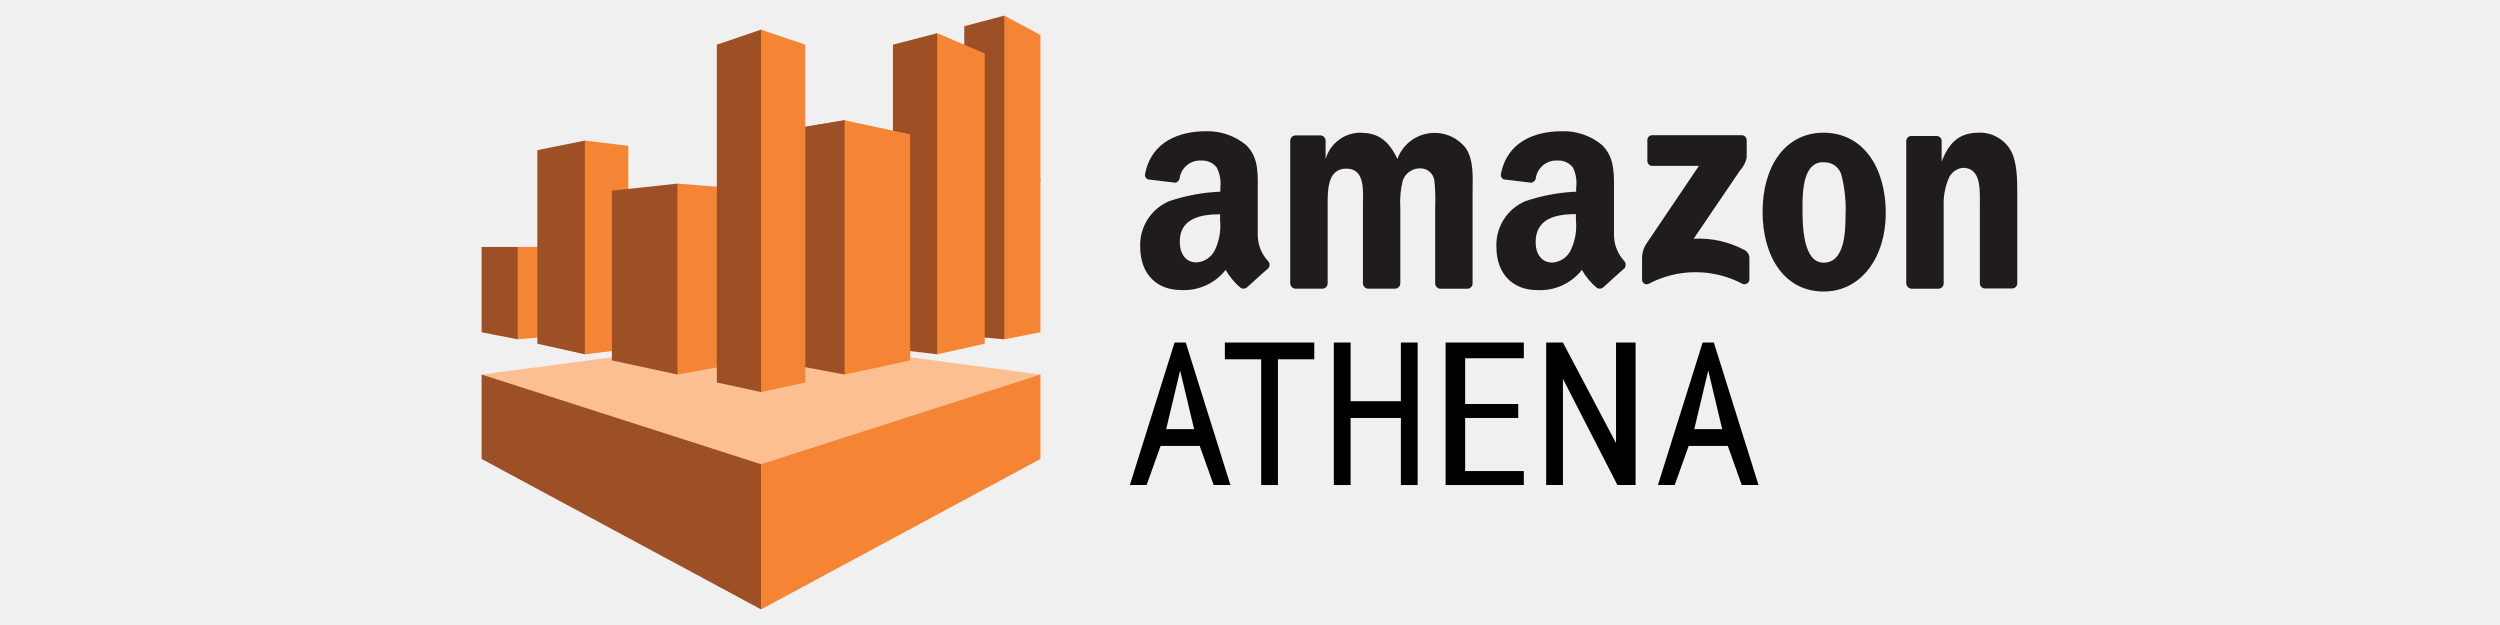
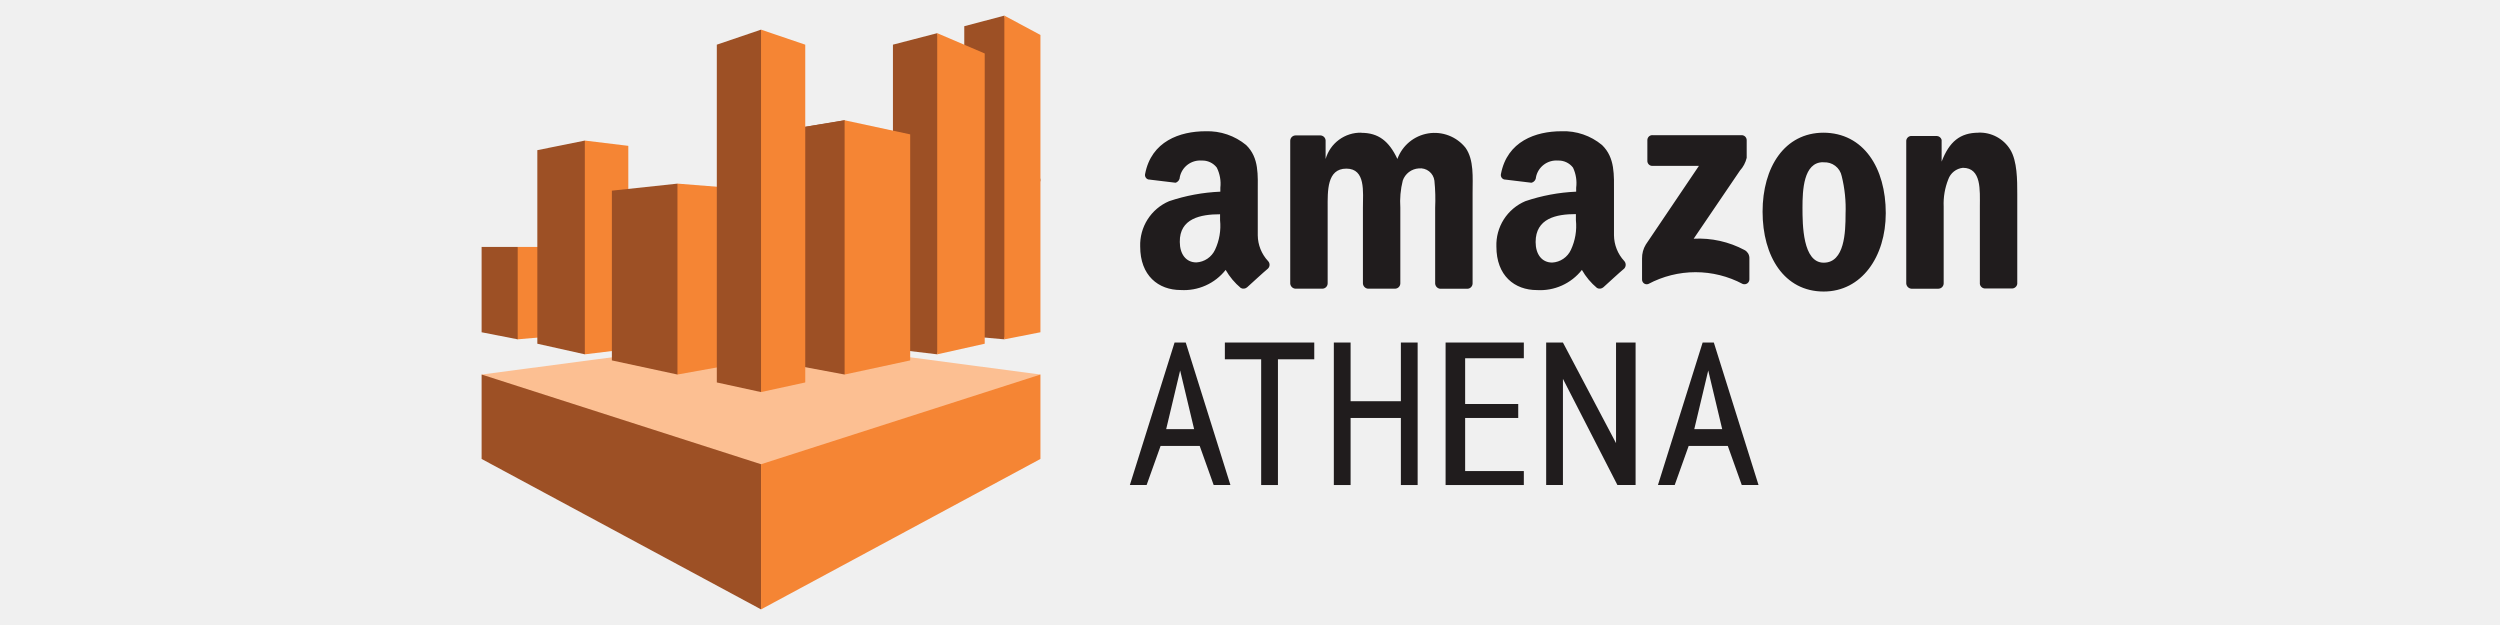
<svg xmlns="http://www.w3.org/2000/svg" width="160" height="40" viewBox="0 0 160 40" fill="none">
  <g clip-path="url(#clip0_1011_265)">
-     <path d="M98.955 31.042V21.922H100.028L103.426 28.36V21.922H104.678V31.042H103.515L100.028 24.247V31.042H98.955Z" fill="black" />
+     <path d="M98.955 31.042V21.922H100.028L103.426 28.36V21.922H104.678V31.042H103.515L100.028 24.247V31.042H98.955Z" fill="#201C1D" />
    <path d="M77.163 8.4C75.511 8.4 73.685 9.04 73.287 11.133C73.278 11.171 73.277 11.21 73.283 11.249C73.29 11.288 73.304 11.325 73.324 11.358C73.345 11.392 73.372 11.42 73.404 11.443C73.436 11.466 73.473 11.482 73.511 11.49H73.539L75.234 11.695C75.312 11.672 75.38 11.625 75.429 11.561C75.478 11.496 75.505 11.418 75.506 11.337C75.57 11.02 75.747 10.737 76.005 10.541C76.263 10.346 76.584 10.251 76.906 10.275C77.092 10.267 77.277 10.304 77.446 10.383C77.615 10.461 77.762 10.579 77.875 10.727C78.073 11.126 78.153 11.574 78.102 12.017V12.267C76.986 12.314 75.882 12.518 74.823 12.876C74.257 13.116 73.777 13.523 73.447 14.041C73.116 14.56 72.951 15.166 72.972 15.781C72.972 17.636 74.131 18.562 75.569 18.562C76.116 18.595 76.663 18.495 77.163 18.271C77.664 18.047 78.103 17.705 78.442 17.274C78.694 17.715 79.023 18.107 79.412 18.432C79.477 18.467 79.55 18.481 79.623 18.472C79.696 18.463 79.764 18.433 79.819 18.384C80.177 18.064 80.789 17.49 81.151 17.188C81.216 17.124 81.252 17.037 81.252 16.945C81.252 16.855 81.216 16.767 81.151 16.703C80.736 16.255 80.502 15.668 80.497 15.057V12.36C80.497 11.201 80.594 10.098 79.752 9.282C79.025 8.683 78.105 8.37 77.163 8.4ZM99.937 8.4C98.285 8.4 96.459 9.04 96.061 11.133C96.052 11.171 96.05 11.21 96.056 11.249C96.063 11.288 96.077 11.325 96.097 11.358C96.118 11.392 96.145 11.42 96.178 11.443C96.21 11.466 96.246 11.482 96.284 11.49H96.312L98.007 11.695C98.09 11.677 98.163 11.631 98.216 11.567C98.27 11.502 98.3 11.421 98.303 11.337C98.366 11.02 98.544 10.737 98.802 10.541C99.06 10.346 99.38 10.251 99.703 10.275C99.889 10.267 100.074 10.304 100.243 10.383C100.411 10.461 100.559 10.579 100.672 10.727C100.862 11.129 100.932 11.576 100.875 12.017V12.267C99.767 12.314 98.67 12.52 97.62 12.876C97.053 13.117 96.573 13.523 96.242 14.043C95.912 14.562 95.747 15.169 95.769 15.784C95.769 17.64 96.928 18.565 98.365 18.565C98.913 18.598 99.461 18.498 99.962 18.273C100.463 18.048 100.901 17.706 101.241 17.274C101.492 17.715 101.82 18.107 102.21 18.432C102.275 18.467 102.348 18.481 102.421 18.472C102.494 18.464 102.563 18.433 102.618 18.384C102.975 18.064 103.587 17.49 103.95 17.188C104.011 17.122 104.044 17.035 104.044 16.945C104.044 16.856 104.011 16.769 103.95 16.703C103.534 16.255 103.301 15.668 103.295 15.057V12.36C103.295 11.201 103.372 10.098 102.53 9.282C101.805 8.679 100.884 8.365 99.942 8.4H99.937ZM87.126 8.492C86.612 8.48 86.109 8.64 85.695 8.945C85.281 9.25 84.98 9.684 84.839 10.178V8.987C84.834 8.904 84.798 8.825 84.739 8.767C84.68 8.708 84.602 8.672 84.519 8.667H82.909C82.821 8.669 82.738 8.705 82.675 8.767C82.613 8.83 82.577 8.913 82.575 9.001V18.155C82.583 18.237 82.619 18.314 82.678 18.372C82.736 18.431 82.813 18.467 82.895 18.476H84.635C84.723 18.474 84.807 18.438 84.87 18.375C84.932 18.313 84.968 18.229 84.97 18.14V13.295C84.97 12.233 84.915 10.792 86.166 10.792C87.416 10.792 87.227 12.285 87.227 13.295V18.141C87.232 18.226 87.267 18.306 87.325 18.367C87.384 18.428 87.462 18.467 87.546 18.476H89.287C89.375 18.473 89.459 18.437 89.521 18.375C89.583 18.312 89.619 18.228 89.621 18.14V13.295C89.581 12.711 89.634 12.123 89.777 11.555C89.852 11.339 89.989 11.151 90.171 11.012C90.352 10.874 90.571 10.793 90.799 10.778C91.035 10.751 91.273 10.817 91.461 10.964C91.649 11.11 91.771 11.325 91.802 11.561C91.861 12.139 91.876 12.72 91.85 13.3V18.146C91.855 18.231 91.89 18.311 91.949 18.373C92.008 18.434 92.087 18.473 92.171 18.481H93.91C93.999 18.479 94.083 18.443 94.145 18.381C94.208 18.318 94.243 18.234 94.246 18.146V12.331C94.246 11.362 94.342 10.233 93.794 9.457C93.513 9.106 93.144 8.835 92.724 8.674C92.304 8.512 91.848 8.465 91.404 8.538C90.96 8.611 90.543 8.801 90.197 9.088C89.85 9.375 89.587 9.75 89.433 10.173C88.897 9.03 88.217 8.501 87.131 8.501L87.126 8.492ZM116.716 8.492C114.212 8.492 112.805 10.702 112.805 13.55C112.805 16.4 114.185 18.658 116.716 18.658C119.139 18.658 120.689 16.434 120.689 13.638C120.689 10.761 119.281 8.492 116.682 8.492H116.716ZM126.639 8.492C125.437 8.492 124.754 9.073 124.264 10.342V8.948C124.244 8.878 124.203 8.816 124.145 8.772C124.087 8.727 124.016 8.703 123.944 8.702H122.334C122.252 8.701 122.172 8.73 122.111 8.784C122.049 8.839 122.009 8.914 122 8.996V18.141C122.005 18.226 122.04 18.306 122.099 18.368C122.158 18.429 122.236 18.468 122.321 18.477H124.06C124.148 18.474 124.232 18.438 124.294 18.376C124.356 18.313 124.393 18.23 124.395 18.141V13.218C124.369 12.624 124.47 12.031 124.69 11.478C124.76 11.279 124.885 11.104 125.05 10.974C125.216 10.843 125.415 10.762 125.625 10.74C126.827 10.74 126.711 12.195 126.711 13.201V18.168C126.721 18.247 126.759 18.32 126.818 18.373C126.876 18.427 126.951 18.459 127.031 18.463H128.771C128.852 18.462 128.931 18.431 128.992 18.377C129.054 18.323 129.093 18.249 129.105 18.168V12.422C129.105 11.528 129.105 10.305 128.655 9.574C128.442 9.229 128.143 8.948 127.786 8.757C127.43 8.566 127.029 8.474 126.625 8.488L126.639 8.492ZM105.751 8.648C105.709 8.648 105.667 8.656 105.628 8.672C105.589 8.688 105.554 8.712 105.524 8.741C105.495 8.771 105.471 8.806 105.455 8.845C105.439 8.884 105.431 8.926 105.431 8.968V10.282C105.426 10.366 105.455 10.449 105.511 10.512C105.568 10.575 105.646 10.613 105.73 10.617H108.73L105.333 15.65C105.168 15.918 105.086 16.229 105.091 16.544V17.877C105.088 17.927 105.098 17.977 105.12 18.022C105.152 18.09 105.209 18.144 105.279 18.172C105.35 18.2 105.428 18.2 105.498 18.173C106.426 17.679 107.462 17.42 108.514 17.42C109.566 17.42 110.601 17.678 111.53 18.172C111.578 18.19 111.63 18.197 111.681 18.191C111.732 18.185 111.781 18.167 111.824 18.138C111.866 18.109 111.901 18.07 111.925 18.024C111.949 17.979 111.961 17.928 111.961 17.877V16.488C111.956 16.388 111.925 16.29 111.871 16.205C111.816 16.12 111.741 16.05 111.652 16.003C110.653 15.469 109.526 15.218 108.395 15.278L111.357 10.917C111.567 10.687 111.715 10.407 111.788 10.103V8.987C111.792 8.903 111.762 8.821 111.706 8.758C111.65 8.695 111.571 8.657 111.487 8.651H105.751V8.648ZM116.71 10.389C116.977 10.371 117.242 10.451 117.455 10.613C117.668 10.774 117.815 11.008 117.869 11.27C118.066 12.064 118.149 12.881 118.116 13.698C118.116 14.855 118.057 16.812 116.716 16.812C115.375 16.812 115.359 14.389 115.359 13.29C115.359 12.19 115.418 10.382 116.677 10.382L116.71 10.389ZM78.084 13.709V14.091C78.151 14.738 78.04 15.391 77.765 15.98C77.658 16.211 77.49 16.41 77.28 16.553C77.069 16.697 76.823 16.78 76.569 16.795C75.899 16.795 75.507 16.258 75.507 15.481C75.488 13.979 76.84 13.713 78.09 13.713L78.084 13.708V13.709ZM100.858 13.709V14.091C100.926 14.741 100.815 15.398 100.538 15.99C100.432 16.222 100.264 16.42 100.053 16.563C99.843 16.707 99.597 16.79 99.342 16.804C98.672 16.804 98.28 16.267 98.28 15.49C98.28 13.975 99.599 13.702 100.849 13.702L100.858 13.708V13.709Z" fill="#201C1D" />
-     <path d="M92.518 21.922H97.525V22.928H93.769V25.856H97.167V26.75H93.769V30.148H97.525V31.042H92.518V21.922ZM90.729 31.042H89.656V26.75H86.438V31.042H85.365V21.922H86.438V25.678H89.656V21.922H90.729V31.042ZM81.788 31.042H80.715V22.995H78.391V21.922H84.113V22.995H81.788V31.042Z" fill="black" />
-     <path fill-rule="evenodd" clip-rule="evenodd" d="M75.172 21.922L72.311 31.042H73.383L74.278 28.539H76.781L77.675 31.042H78.748L75.887 21.922H75.172ZM75.529 23.71L74.635 27.466H76.424L75.529 23.71ZM108.969 21.922L106.108 31.042H107.181L108.075 28.539H110.579L111.473 31.042H112.546L109.685 21.922H108.969ZM109.327 23.71L108.433 27.466H110.221L109.327 23.71Z" fill="black" />
+     <path d="M92.518 21.922H97.525V22.928H93.769V25.856H97.167V26.75H93.769V30.148H97.525V31.042H92.518V21.922ZM90.729 31.042H89.656V26.75H86.438V31.042H85.365V21.922H86.438V25.678H89.656V21.922H90.729V31.042ZM81.788 31.042H80.715V22.995H78.391V21.922H84.113V22.995H81.788V31.042Z" fill="#201C1D" />
+     <path fill-rule="evenodd" clip-rule="evenodd" d="M75.172 21.922L72.311 31.042H73.383L74.278 28.539H76.781L77.675 31.042H78.748L75.887 21.922H75.172ZM75.529 23.71L74.635 27.466H76.424L75.529 23.71ZM108.969 21.922L106.108 31.042H107.181L108.075 28.539H110.579L111.473 31.042H112.546L109.685 21.922H108.969ZM109.327 23.71L108.433 27.466H110.221L109.327 23.71Z" fill="#201C1D" />
    <path fill-rule="evenodd" clip-rule="evenodd" d="M66.588 23.97L48.706 21.604L30.823 23.97L48.706 39L66.588 23.97Z" fill="#FCBF92" />
    <path fill-rule="evenodd" clip-rule="evenodd" d="M30.823 23.97L48.706 29.711V39L30.823 29.373V23.97Z" fill="#9D5025" />
    <path fill-rule="evenodd" clip-rule="evenodd" d="M66.588 23.97L48.706 29.711V39L66.588 29.373V23.97Z" fill="#F58534" />
    <path fill-rule="evenodd" clip-rule="evenodd" d="M33.133 15.804H30.823V21.265L33.133 21.717L35.699 18.792L33.133 15.804Z" fill="#9D5025" />
    <path fill-rule="evenodd" clip-rule="evenodd" d="M35.699 21.491L33.133 21.717V15.804H35.699V21.491Z" fill="#F58534" />
    <path fill-rule="evenodd" clip-rule="evenodd" d="M37.429 8.996L34.389 9.61V21.998L37.429 22.677L40.212 15.804L37.429 8.996Z" fill="#9D5025" />
    <path fill-rule="evenodd" clip-rule="evenodd" d="M40.212 22.338L37.429 22.677V8.996L40.212 9.334V22.338Z" fill="#F58534" />
    <path fill-rule="evenodd" clip-rule="evenodd" d="M43.357 11.752L39.16 12.202V23.066L43.357 23.97L47.812 17.832L43.357 11.752Z" fill="#9D5025" />
    <path fill-rule="evenodd" clip-rule="evenodd" d="M46.187 23.461L43.357 23.97V11.751L46.187 11.976V23.461Z" fill="#F58534" />
    <path fill-rule="evenodd" clip-rule="evenodd" d="M48.706 1.897L45.876 2.859V24.477L48.706 25.093L51.536 13.495L48.706 1.897Z" fill="#9D5025" />
    <path fill-rule="evenodd" clip-rule="evenodd" d="M51.325 23.461L54.055 23.97L58.252 15.804L54.055 7.697L51.325 8.148V23.461Z" fill="#9D5025" />
    <path fill-rule="evenodd" clip-rule="evenodd" d="M58.252 15.804L54.055 7.697L51.325 8.148" fill="#9D5025" />
    <path fill-rule="evenodd" clip-rule="evenodd" d="M57.148 22.338L59.982 22.677L63.022 12.372L59.982 2.123L57.148 2.858V22.338Z" fill="#9D5025" />
    <path fill-rule="evenodd" clip-rule="evenodd" d="M61.713 21.491L64.279 21.717L66.588 11.524L64.279 1L61.713 1.677V21.491Z" fill="#9D5025" />
    <path fill-rule="evenodd" clip-rule="evenodd" d="M48.706 1.897L51.536 2.859V24.477L48.706 25.092V1.897ZM58.252 8.6L54.055 7.697V23.97L58.252 23.066V8.6ZM63.022 3.422L59.982 2.123V22.677L63.022 21.998V3.423V3.422ZM66.588 2.237L64.279 1V21.717L66.588 21.265V2.237Z" fill="#F58534" />
  </g>
  <defs>
    <clipPath id="clip0_1011_265">
      <rect width="98.353" height="38" fill="white" transform="translate(30.8235 1)" />
    </clipPath>
  </defs>
</svg>
